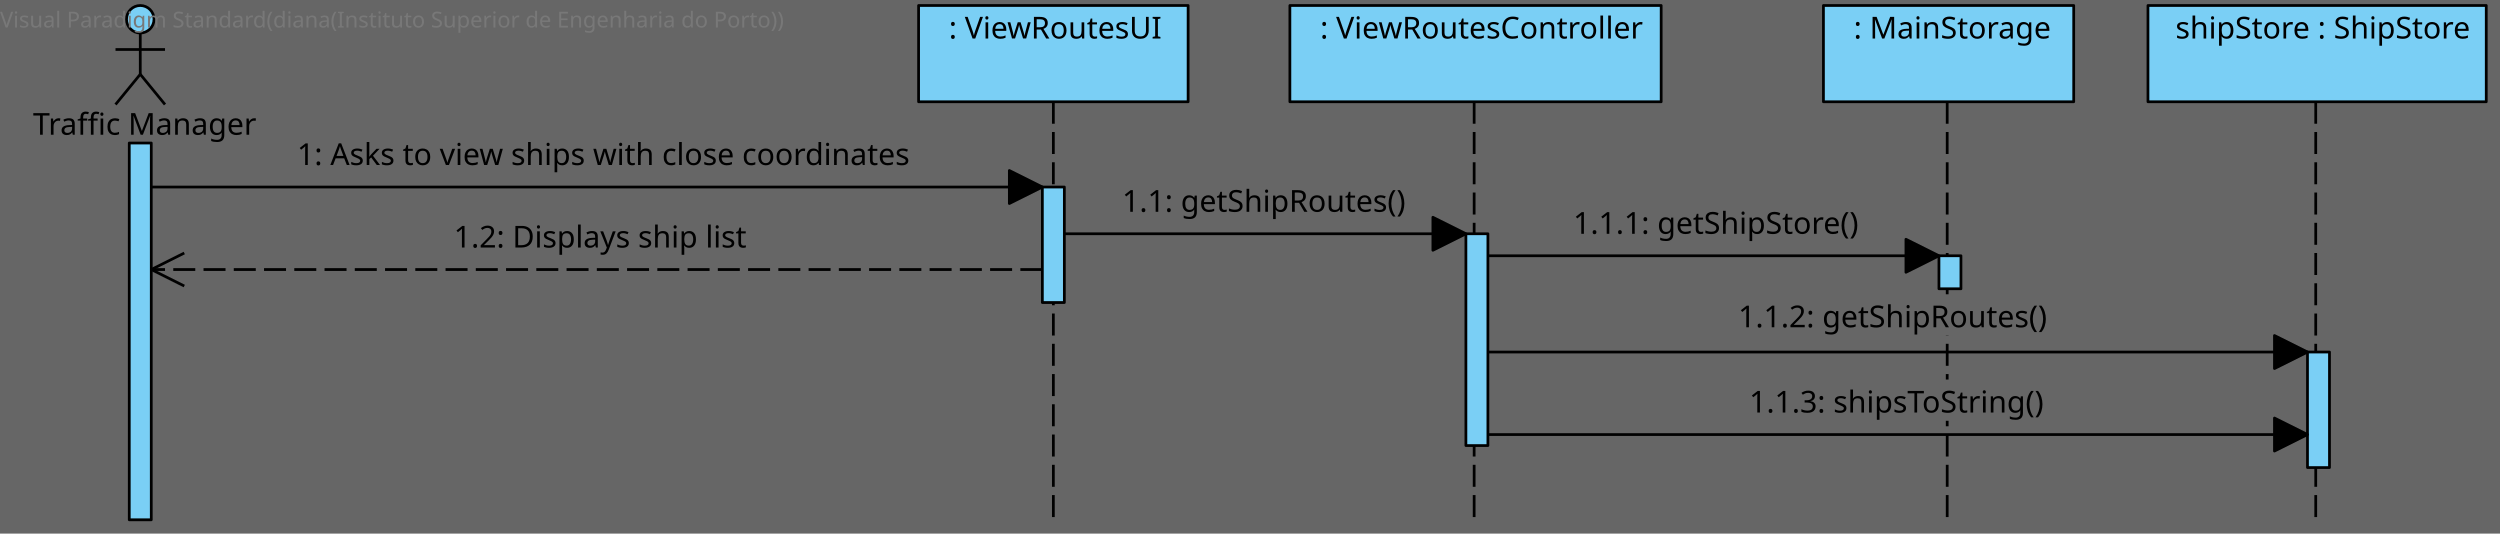
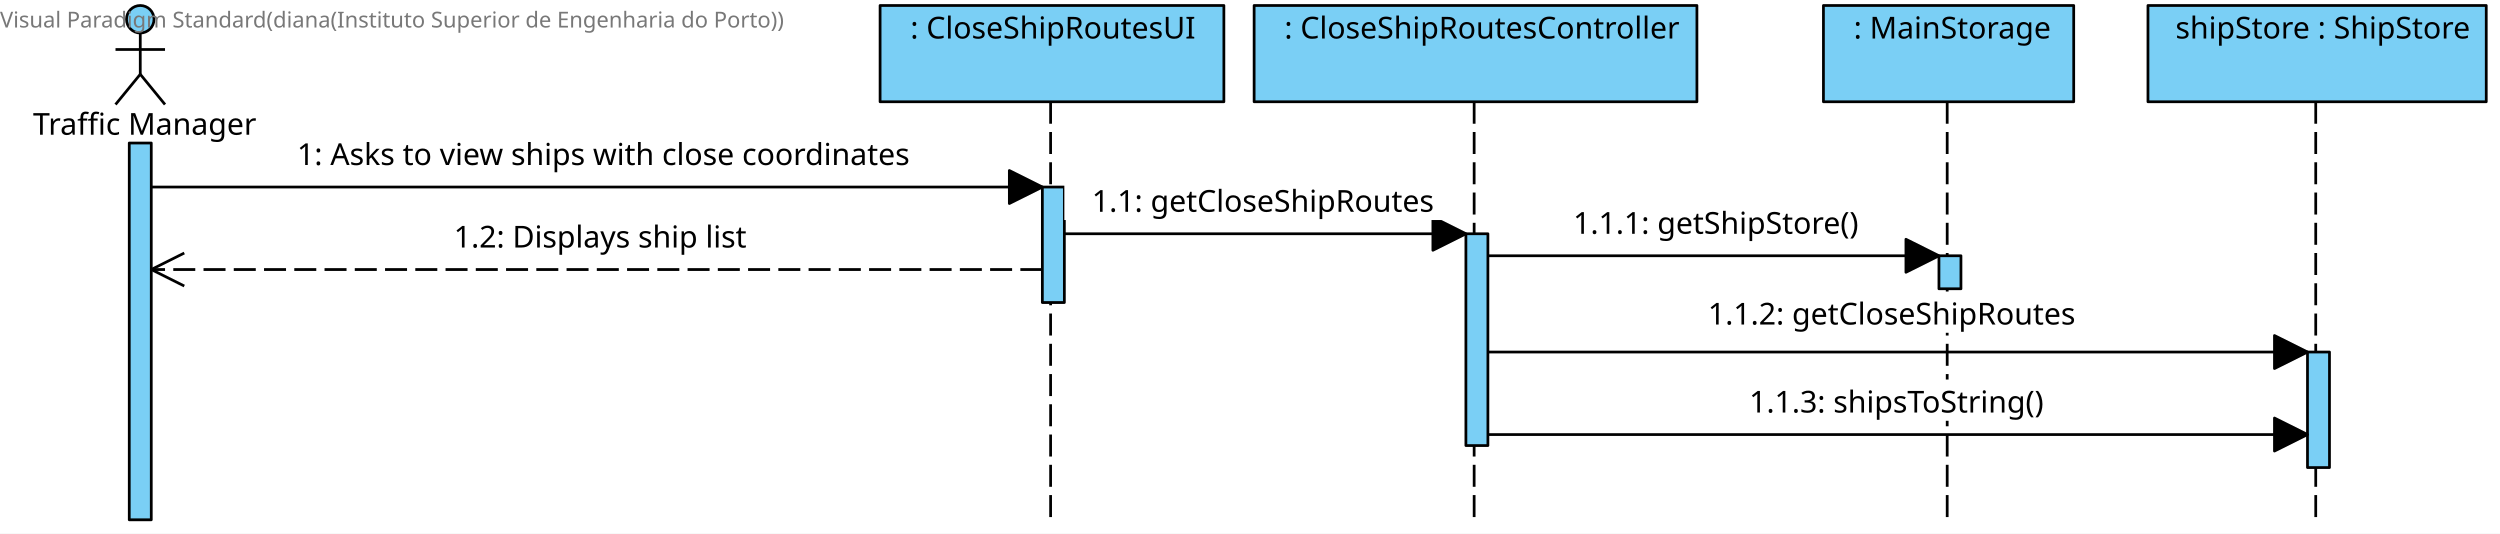
<svg xmlns="http://www.w3.org/2000/svg" fill-opacity="0" color-rendering="auto" color-interpolation="auto" text-rendering="auto" stroke="rgb(0,0,0)" stroke-linecap="square" width="909" stroke-miterlimit="10" shape-rendering="auto" stroke-opacity="0" fill="rgb(0,0,0)" stroke-dasharray="none" font-weight="normal" stroke-width="1" height="194" font-family="'Dialog'" font-style="normal" stroke-linejoin="miter" font-size="12px" stroke-dashoffset="0" image-rendering="auto">
  <defs id="genericDefs" />
  <g>
    <defs id="defs1">
      <clipPath clipPathUnits="userSpaceOnUse" id="clipPath1">
        <path d="M-7 -7 L71 -7 L71 199 L-7 199 L-7 -7 Z" />
      </clipPath>
      <clipPath clipPathUnits="userSpaceOnUse" id="clipPath2">
-         <path d="M-7 -7 L110 -7 L110 199 L-7 199 L-7 -7 Z" />
+         <path d="M-7 -7 L137 -7 L137 199 L-7 199 L-7 -7 Z" />
      </clipPath>
      <clipPath clipPathUnits="userSpaceOnUse" id="clipPath3">
        <path d="M-7 -7 L19 -7 L19 53 L-7 53 L-7 -7 Z" />
      </clipPath>
      <clipPath clipPathUnits="userSpaceOnUse" id="clipPath4">
-         <path d="M-7 -7 L147 -7 L147 199 L-7 199 L-7 -7 Z" />
+         <path d="M-7 -7 L173 -7 L173 199 L-7 199 L-7 -7 Z" />
      </clipPath>
      <clipPath clipPathUnits="userSpaceOnUse" id="clipPath5">
        <path d="M-7 -7 L19 -7 L19 88 L-7 88 L-7 -7 Z" />
      </clipPath>
      <clipPath clipPathUnits="userSpaceOnUse" id="clipPath6">
        <path d="M-7 -7 L135 -7 L135 199 L-7 199 L-7 -7 Z" />
      </clipPath>
      <clipPath clipPathUnits="userSpaceOnUse" id="clipPath7">
        <path d="M-7 -7 L103 -7 L103 199 L-7 199 L-7 -7 Z" />
      </clipPath>
      <clipPath clipPathUnits="userSpaceOnUse" id="clipPath8">
        <path d="M-7 -7 L19 -7 L19 23 L-7 23 L-7 -7 Z" />
      </clipPath>
      <clipPath clipPathUnits="userSpaceOnUse" id="clipPath9">
+         <path d="M-98 -15 L196 -15 L196 30 L-98 30 L-98 -15 Z" />
+       </clipPath>
+       <clipPath clipPathUnits="userSpaceOnUse" id="clipPath10">
+         <path d="M-126 -15 L252 -15 L252 30 L-126 30 L-126 -15 Z" />
+       </clipPath>
+       <clipPath clipPathUnits="userSpaceOnUse" id="clipPath11">
+         <path d="M-162 -15 L324 -15 L324 30 L-162 30 L-162 -15 Z" />
+       </clipPath>
+       <clipPath clipPathUnits="userSpaceOnUse" id="clipPath12">
+         <path d="M-124 -15 L248 -15 L248 30 L-124 30 L-124 -15 Z" />
+       </clipPath>
+       <clipPath clipPathUnits="userSpaceOnUse" id="clipPath13">
        <path d="M-92 -15 L184 -15 L184 30 L-92 30 L-92 -15 Z" />
-       </clipPath>
-       <clipPath clipPathUnits="userSpaceOnUse" id="clipPath10">
-         <path d="M-124 -15 L248 -15 L248 30 L-124 30 L-124 -15 Z" />
-       </clipPath>
-       <clipPath clipPathUnits="userSpaceOnUse" id="clipPath11">
-         <path d="M-136 -15 L272 -15 L272 30 L-136 30 L-136 -15 Z" />
-       </clipPath>
-       <clipPath clipPathUnits="userSpaceOnUse" id="clipPath12">
-         <path d="M-99 -15 L198 -15 L198 30 L-99 30 L-99 -15 Z" />
-       </clipPath>
-       <clipPath clipPathUnits="userSpaceOnUse" id="clipPath13">
-         <path d="M-98 -15 L196 -15 L196 30 L-98 30 L-98 -15 Z" />
      </clipPath>
      <clipPath clipPathUnits="userSpaceOnUse" id="clipPath14">
        <path d="M0 0 L428 0 L428 104 L0 104 L0 0 Z" />
      </clipPath>
      <clipPath clipPathUnits="userSpaceOnUse" id="clipPath15">
-         <path d="M273 60 L273 75 L150 75 L150 60 ZM0 0 L0 19 L95 19 L95 30 L329 30 L329 45 L92 45 L92 34 L0 34 L0 104 L428 104 L428 62 L393 62 L393 47 L428 47 L428 0 Z" />
+         <path d="M273 60 L273 75 L150 75 L150 60 ZM0 0 L0 19 L95 19 L95 30 L329 30 L329 45 L92 45 L92 34 L0 34 L0 104 L428 104 L428 62 L382 62 L382 47 L428 47 L428 0 Z" />
      </clipPath>
      <clipPath clipPathUnits="userSpaceOnUse" id="clipPath16">
-         <path d="M273 30 L273 45 L150 45 L150 30 ZM329 0 L329 15 L92 15 L92 4 L0 4 L0 104 L428 104 L428 32 L393 32 L393 17 L428 17 L428 0 Z" />
+         <path d="M273 30 L273 45 L150 45 L150 30 ZM329 0 L329 15 L92 15 L92 4 L0 4 L0 104 L428 104 L428 32 L382 32 L382 17 L428 17 L428 0 Z" />
      </clipPath>
      <clipPath clipPathUnits="userSpaceOnUse" id="clipPath17">
        <path d="M0 0 L250 0 L250 104 L0 104 L0 0 Z" />
      </clipPath>
      <clipPath clipPathUnits="userSpaceOnUse" id="clipPath18">
-         <path d="M182 30 L182 45 L61 45 L61 30 ZM0 0 L0 104 L250 104 L250 53 L225 53 L225 38 L250 38 L250 0 Z" />
+         <path d="M192 30 L192 45 L50 45 L50 30 ZM0 0 L0 104 L250 104 L250 53 L225 53 L225 38 L250 38 L250 0 Z" />
      </clipPath>
      <clipPath clipPathUnits="userSpaceOnUse" id="clipPath19">
        <path d="M0 0 L402 0 L402 104 L0 104 L0 0 Z" />
      </clipPath>
      <clipPath clipPathUnits="userSpaceOnUse" id="clipPath20">
-         <path d="M263 29 L263 44 L132 44 L132 29 ZM262 60 L262 75 L136 75 L136 60 ZM28 0 L28 2 L0 2 L0 104 L402 104 L402 0 L193 0 L193 10 L71 10 L71 0 Z" />
+         <path d="M271 28 L271 43 L120 43 L120 28 ZM262 60 L262 75 L136 75 L136 60 ZM38 0 L38 2 L0 2 L0 104 L402 104 L402 0 L193 0 L193 10 L71 10 L71 0 Z" />
      </clipPath>
      <clipPath clipPathUnits="userSpaceOnUse" id="clipPath21">
        <path d="M0 0 L268 0 L268 104 L0 104 L0 0 Z" />
      </clipPath>
      <clipPath clipPathUnits="userSpaceOnUse" id="clipPath22">
-         <path d="M193 30 L193 45 L71 45 L71 30 ZM263 64 L263 79 L132 79 L132 64 ZM0 0 L0 22 L28 22 L28 37 L0 37 L0 104 L136 104 L136 95 L262 95 L262 104 L268 104 L268 0 Z" />
+         <path d="M193 30 L193 45 L71 45 L71 30 ZM0 0 L0 22 L38 22 L38 37 L0 37 L0 104 L136 104 L136 95 L262 95 L262 104 L268 104 L268 78 L120 78 L120 63 L268 63 L268 0 Z" />
      </clipPath>
      <clipPath clipPathUnits="userSpaceOnUse" id="clipPath23">
-         <path d="M262 30 L262 45 L136 45 L136 30 ZM0 0 L0 104 L402 104 L402 0 L263 0 L263 14 L132 14 L132 0 Z" />
+         <path d="M262 30 L262 45 L136 45 L136 30 ZM0 0 L0 104 L402 104 L402 0 L271 0 L271 13 L120 13 L120 0 Z" />
      </clipPath>
      <clipPath clipPathUnits="userSpaceOnUse" id="clipPath24">
-         <path d="M-126 -15 L252 -15 L252 30 L-126 30 L-126 -15 Z" />
+         <path d="M-122 -15 L244 -15 L244 30 L-122 30 L-122 -15 Z" />
      </clipPath>
      <clipPath clipPathUnits="userSpaceOnUse" id="clipPath25">
-         <path d="M-122 -15 L244 -15 L244 30 L-122 30 L-122 -15 Z" />
+         <path d="M-151 -15 L302 -15 L302 30 L-151 30 L-151 -15 Z" />
      </clipPath>
      <clipPath clipPathUnits="userSpaceOnUse" id="clipPath26">
-         <path d="M-131 -15 L262 -15 L262 30 L-131 30 L-131 -15 Z" />
+         <path d="M-142 -15 L284 -15 L284 30 L-142 30 L-142 -15 Z" />
      </clipPath>
      <clipPath clipPathUnits="userSpaceOnUse" id="clipPath27">
-         <path d="M-121 -15 L242 -15 L242 30 L-121 30 L-121 -15 Z" />
+         <path d="M-123 -15 L246 -15 L246 30 L-123 30 L-123 -15 Z" />
      </clipPath>
      <clipPath clipPathUnits="userSpaceOnUse" id="clipPath28">
-         <path d="M-123 -15 L246 -15 L246 30 L-123 30 L-123 -15 Z" />
-       </clipPath>
-       <clipPath clipPathUnits="userSpaceOnUse" id="clipPath29">
        <path d="M-237 -15 L474 -15 L474 30 L-237 30 L-237 -15 Z" />
      </clipPath>
    </defs>
-     <g fill="rgb(102,102,102)" text-rendering="geometricPrecision" fill-opacity="1" stroke-opacity="1" stroke="rgb(102,102,102)">
+     <g fill="white" text-rendering="geometricPrecision" fill-opacity="1" stroke-opacity="1" stroke="white">
      <rect x="0" width="909" height="194" y="0" stroke="none" />
    </g>
    <g font-size="11px" transform="translate(21,2)" fill-opacity="1" fill="rgb(122,207,245)" text-rendering="geometricPrecision" image-rendering="optimizeQuality" font-family="sans-serif" stroke="rgb(122,207,245)" stroke-opacity="1">
      <circle r="5" clip-path="url(#clipPath1)" cx="30" cy="5" stroke="none" />
      <rect x="26" width="8" height="137" y="50" clip-path="url(#clipPath1)" stroke="none" />
    </g>
    <g stroke-linecap="butt" font-size="11px" transform="translate(21,2)" fill-opacity="1" fill="black" text-rendering="geometricPrecision" image-rendering="optimizeQuality" font-family="sans-serif" stroke-linejoin="round" stroke="black" stroke-opacity="1" stroke-miterlimit="0">
      <circle fill="none" r="5" clip-path="url(#clipPath1)" cx="30" cy="5" />
      <rect fill="none" x="26" width="8" height="137" y="50" clip-path="url(#clipPath1)" />
      <line y2="25" fill="none" x1="30" clip-path="url(#clipPath1)" x2="30" y1="10" />
      <line y2="36" fill="none" x1="30" clip-path="url(#clipPath1)" x2="21" y1="25" />
      <line y2="36" fill="none" x1="30" clip-path="url(#clipPath1)" x2="39" y1="25" />
      <line y2="16" fill="none" x1="21" clip-path="url(#clipPath1)" x2="39" y1="16" />
    </g>
-     <g font-size="11px" transform="translate(334,2)" fill-opacity="1" fill="rgb(122,207,245)" text-rendering="geometricPrecision" image-rendering="optimizeQuality" font-family="sans-serif" stroke="rgb(122,207,245)" stroke-opacity="1">
-       <rect x="0" width="98" height="35" y="0" clip-path="url(#clipPath2)" stroke="none" />
-     </g>
-     <g stroke-linecap="butt" font-size="11px" transform="translate(334,2)" fill-opacity="1" fill="black" text-rendering="geometricPrecision" image-rendering="optimizeQuality" font-family="sans-serif" stroke-linejoin="round" stroke="black" stroke-opacity="1" stroke-miterlimit="0">
-       <rect fill="none" x="0" width="98" height="35" y="0" clip-path="url(#clipPath2)" />
-       <line clip-path="url(#clipPath2)" fill="none" x1="49" x2="49" y1="35" y2="188" stroke-linejoin="bevel" stroke-dasharray="8,3" />
+     <g font-size="11px" transform="translate(320,2)" fill-opacity="1" fill="rgb(122,207,245)" text-rendering="geometricPrecision" image-rendering="optimizeQuality" font-family="sans-serif" stroke="rgb(122,207,245)" stroke-opacity="1">
+       <rect x="0" width="125" height="35" y="0" clip-path="url(#clipPath2)" stroke="none" />
+     </g>
+     <g stroke-linecap="butt" font-size="11px" transform="translate(320,2)" fill-opacity="1" fill="black" text-rendering="geometricPrecision" image-rendering="optimizeQuality" font-family="sans-serif" stroke-linejoin="round" stroke="black" stroke-opacity="1" stroke-miterlimit="0">
+       <rect fill="none" x="0" width="125" height="35" y="0" clip-path="url(#clipPath2)" />
+       <line clip-path="url(#clipPath2)" fill="none" x1="62" x2="62" y1="35" y2="188" stroke-linejoin="bevel" stroke-dasharray="8,3" />
    </g>
    <g font-size="11px" transform="translate(379,68)" fill-opacity="1" fill="rgb(122,207,245)" text-rendering="geometricPrecision" image-rendering="optimizeQuality" font-family="sans-serif" stroke="rgb(122,207,245)" stroke-opacity="1">
      <rect x="0" width="8" height="42" y="0" clip-path="url(#clipPath3)" stroke="none" />
    </g>
    <g stroke-linecap="butt" font-size="11px" transform="translate(379,68)" fill-opacity="1" fill="black" text-rendering="geometricPrecision" image-rendering="optimizeQuality" font-family="sans-serif" stroke-linejoin="round" stroke="black" stroke-opacity="1" stroke-miterlimit="0">
      <rect fill="none" x="0" width="8" height="42" y="0" clip-path="url(#clipPath3)" />
    </g>
-     <g font-size="11px" transform="translate(469,2)" fill-opacity="1" fill="rgb(122,207,245)" text-rendering="geometricPrecision" image-rendering="optimizeQuality" font-family="sans-serif" stroke="rgb(122,207,245)" stroke-opacity="1">
-       <rect x="0" width="135" height="35" y="0" clip-path="url(#clipPath4)" stroke="none" />
-     </g>
-     <g stroke-linecap="butt" font-size="11px" transform="translate(469,2)" fill-opacity="1" fill="black" text-rendering="geometricPrecision" image-rendering="optimizeQuality" font-family="sans-serif" stroke-linejoin="round" stroke="black" stroke-opacity="1" stroke-miterlimit="0">
-       <rect fill="none" x="0" width="135" height="35" y="0" clip-path="url(#clipPath4)" />
-       <line clip-path="url(#clipPath4)" fill="none" x1="67" x2="67" y1="35" y2="188" stroke-linejoin="bevel" stroke-dasharray="8,3" />
+     <g font-size="11px" transform="translate(456,2)" fill-opacity="1" fill="rgb(122,207,245)" text-rendering="geometricPrecision" image-rendering="optimizeQuality" font-family="sans-serif" stroke="rgb(122,207,245)" stroke-opacity="1">
+       <rect x="0" width="161" height="35" y="0" clip-path="url(#clipPath4)" stroke="none" />
+     </g>
+     <g stroke-linecap="butt" font-size="11px" transform="translate(456,2)" fill-opacity="1" fill="black" text-rendering="geometricPrecision" image-rendering="optimizeQuality" font-family="sans-serif" stroke-linejoin="round" stroke="black" stroke-opacity="1" stroke-miterlimit="0">
+       <rect fill="none" x="0" width="161" height="35" y="0" clip-path="url(#clipPath4)" />
+       <line clip-path="url(#clipPath4)" fill="none" x1="80" x2="80" y1="35" y2="188" stroke-linejoin="bevel" stroke-dasharray="8,3" />
    </g>
    <g font-size="11px" transform="translate(533,85)" fill-opacity="1" fill="rgb(122,207,245)" text-rendering="geometricPrecision" image-rendering="optimizeQuality" font-family="sans-serif" stroke="rgb(122,207,245)" stroke-opacity="1">
      <rect x="0" width="8" height="77" y="0" clip-path="url(#clipPath5)" stroke="none" />
    </g>
    <g stroke-linecap="butt" font-size="11px" transform="translate(533,85)" fill-opacity="1" fill="black" text-rendering="geometricPrecision" image-rendering="optimizeQuality" font-family="sans-serif" stroke-linejoin="round" stroke="black" stroke-opacity="1" stroke-miterlimit="0">
      <rect fill="none" x="0" width="8" height="77" y="0" clip-path="url(#clipPath5)" />
    </g>
    <g font-size="11px" transform="translate(781,2)" fill-opacity="1" fill="rgb(122,207,245)" text-rendering="geometricPrecision" image-rendering="optimizeQuality" font-family="sans-serif" stroke="rgb(122,207,245)" stroke-opacity="1">
      <rect x="0" width="123" height="35" y="0" clip-path="url(#clipPath6)" stroke="none" />
    </g>
    <g stroke-linecap="butt" font-size="11px" transform="translate(781,2)" fill-opacity="1" fill="black" text-rendering="geometricPrecision" image-rendering="optimizeQuality" font-family="sans-serif" stroke-linejoin="round" stroke="black" stroke-opacity="1" stroke-miterlimit="0">
      <rect fill="none" x="0" width="123" height="35" y="0" clip-path="url(#clipPath6)" />
      <line clip-path="url(#clipPath6)" fill="none" x1="61" x2="61" y1="35" y2="188" stroke-linejoin="bevel" stroke-dasharray="8,3" />
    </g>
    <g font-size="11px" transform="translate(839,128)" fill-opacity="1" fill="rgb(122,207,245)" text-rendering="geometricPrecision" image-rendering="optimizeQuality" font-family="sans-serif" stroke="rgb(122,207,245)" stroke-opacity="1">
      <rect x="0" width="8" height="42" y="0" clip-path="url(#clipPath3)" stroke="none" />
    </g>
    <g stroke-linecap="butt" font-size="11px" transform="translate(839,128)" fill-opacity="1" fill="black" text-rendering="geometricPrecision" image-rendering="optimizeQuality" font-family="sans-serif" stroke-linejoin="round" stroke="black" stroke-opacity="1" stroke-miterlimit="0">
      <rect fill="none" x="0" width="8" height="42" y="0" clip-path="url(#clipPath3)" />
    </g>
    <g font-size="11px" transform="translate(663,2)" fill-opacity="1" fill="rgb(122,207,245)" text-rendering="geometricPrecision" image-rendering="optimizeQuality" font-family="sans-serif" stroke="rgb(122,207,245)" stroke-opacity="1">
      <rect x="0" width="91" height="35" y="0" clip-path="url(#clipPath7)" stroke="none" />
    </g>
    <g stroke-linecap="butt" font-size="11px" transform="translate(663,2)" fill-opacity="1" fill="black" text-rendering="geometricPrecision" image-rendering="optimizeQuality" font-family="sans-serif" stroke-linejoin="round" stroke="black" stroke-opacity="1" stroke-miterlimit="0">
      <rect fill="none" x="0" width="91" height="35" y="0" clip-path="url(#clipPath7)" />
      <line clip-path="url(#clipPath7)" fill="none" x1="45" x2="45" y1="35" y2="188" stroke-linejoin="bevel" stroke-dasharray="8,3" />
    </g>
    <g font-size="11px" transform="translate(705,93)" fill-opacity="1" fill="rgb(122,207,245)" text-rendering="geometricPrecision" image-rendering="optimizeQuality" font-family="sans-serif" stroke="rgb(122,207,245)" stroke-opacity="1">
      <rect x="0" width="8" height="12" y="0" clip-path="url(#clipPath8)" stroke="none" />
    </g>
    <g stroke-linecap="butt" font-size="11px" transform="translate(705,93)" fill-opacity="1" fill="black" text-rendering="geometricPrecision" image-rendering="optimizeQuality" font-family="sans-serif" stroke-linejoin="round" stroke="black" stroke-opacity="1" stroke-miterlimit="0">
      <rect fill="none" x="0" width="8" height="12" y="0" clip-path="url(#clipPath8)" />
    </g>
+     <g font-size="11px" transform="translate(2,37)" fill-opacity="1" fill="black" text-rendering="geometricPrecision" image-rendering="optimizeQuality" font-family="sans-serif" stroke="black" stroke-opacity="1">
+       <text x="10" xml:space="preserve" y="12" clip-path="url(#clipPath9)" stroke="none">Traffic Manager</text>
+     </g>
+     <g font-size="11px" transform="translate(320,2)" fill-opacity="1" fill="black" text-rendering="geometricPrecision" image-rendering="optimizeQuality" font-family="sans-serif" stroke="black" stroke-opacity="1">
+       <text x="11" xml:space="preserve" y="12" clip-path="url(#clipPath10)" stroke="none">: CloseShipRoutesUI</text>
+     </g>
+     <g font-size="11px" transform="translate(456,2)" fill-opacity="1" fill="black" text-rendering="geometricPrecision" image-rendering="optimizeQuality" font-family="sans-serif" stroke="black" stroke-opacity="1">
+       <text x="11" xml:space="preserve" y="12" clip-path="url(#clipPath11)" stroke="none">: CloseShipRoutesController</text>
+     </g>
+     <g font-size="11px" transform="translate(781,2)" fill-opacity="1" fill="black" text-rendering="geometricPrecision" image-rendering="optimizeQuality" font-family="sans-serif" stroke="black" stroke-opacity="1">
+       <text x="10" xml:space="preserve" y="12" clip-path="url(#clipPath12)" stroke="none">shipStore : ShipStore</text>
+     </g>
    <g font-size="11px" transform="translate(663,2)" fill-opacity="1" fill="black" text-rendering="geometricPrecision" image-rendering="optimizeQuality" font-family="sans-serif" stroke="black" stroke-opacity="1">
-       <text x="11" xml:space="preserve" y="12" clip-path="url(#clipPath9)" stroke="none">: MainStorage</text>
-     </g>
-     <g font-size="11px" transform="translate(781,2)" fill-opacity="1" fill="black" text-rendering="geometricPrecision" image-rendering="optimizeQuality" font-family="sans-serif" stroke="black" stroke-opacity="1">
-       <text x="10" xml:space="preserve" y="12" clip-path="url(#clipPath10)" stroke="none">shipStore : ShipStore</text>
-     </g>
-     <g font-size="11px" transform="translate(469,2)" fill-opacity="1" fill="black" text-rendering="geometricPrecision" image-rendering="optimizeQuality" font-family="sans-serif" stroke="black" stroke-opacity="1">
-       <text x="11" xml:space="preserve" y="12" clip-path="url(#clipPath11)" stroke="none">: ViewRoutesController</text>
-     </g>
-     <g font-size="11px" transform="translate(334,2)" fill-opacity="1" fill="black" text-rendering="geometricPrecision" image-rendering="optimizeQuality" font-family="sans-serif" stroke="black" stroke-opacity="1">
-       <text x="11" xml:space="preserve" y="12" clip-path="url(#clipPath12)" stroke="none">: ViewRoutesUI</text>
-     </g>
-     <g font-size="11px" transform="translate(2,37)" fill-opacity="1" fill="black" text-rendering="geometricPrecision" image-rendering="optimizeQuality" font-family="sans-serif" stroke="black" stroke-opacity="1">
-       <text x="10" xml:space="preserve" y="12" clip-path="url(#clipPath13)" stroke="none">Traffic Manager</text>
+       <text x="11" xml:space="preserve" y="12" clip-path="url(#clipPath13)" stroke="none">: MainStorage</text>
    </g>
    <g stroke-linecap="butt" font-size="11px" transform="translate(5,18)" fill-opacity="1" fill="black" text-rendering="geometricPrecision" image-rendering="optimizeQuality" font-family="sans-serif" stroke-linejoin="round" stroke="black" stroke-opacity="1">
      <line y2="50" fill="none" x1="50" clip-path="url(#clipPath15)" x2="374" y1="50" />
      <polygon points=" 374 50 362 44 362 56" clip-path="url(#clipPath15)" stroke="none" />
      <polygon fill="none" points=" 374 50 362 44 362 56" clip-path="url(#clipPath15)" />
    </g>
    <g fill-opacity="1" text-rendering="geometricPrecision" stroke="black" stroke-linecap="butt" transform="translate(5,48)" stroke-miterlimit="0" stroke-opacity="1" fill="black" stroke-dasharray="8,3" font-family="sans-serif" stroke-linejoin="round" font-size="11px" image-rendering="optimizeQuality">
      <line y2="50" fill="none" x1="374" clip-path="url(#clipPath16)" x2="50" y1="50" />
      <line clip-path="url(#clipPath16)" fill="none" x1="50" x2="62" y1="50" y2="56" stroke-dasharray="none" stroke-miterlimit="10" />
      <line clip-path="url(#clipPath16)" fill="none" x1="50" x2="62" y1="50" y2="44" stroke-dasharray="none" stroke-miterlimit="10" />
    </g>
    <g stroke-linecap="butt" font-size="11px" transform="translate(337,35)" fill-opacity="1" fill="black" text-rendering="geometricPrecision" image-rendering="optimizeQuality" font-family="sans-serif" stroke-linejoin="round" stroke="black" stroke-opacity="1">
      <line y2="50" fill="none" x1="50" clip-path="url(#clipPath18)" x2="196" y1="50" />
      <polygon points=" 196 50 184 44 184 56" clip-path="url(#clipPath18)" stroke="none" />
      <polygon fill="none" points=" 196 50 184 44 184 56" clip-path="url(#clipPath18)" />
    </g>
    <g stroke-linecap="butt" font-size="11px" transform="translate(491,78)" fill-opacity="1" fill="black" text-rendering="geometricPrecision" image-rendering="optimizeQuality" font-family="sans-serif" stroke-linejoin="round" stroke="black" stroke-opacity="1">
      <line y2="50" fill="none" x1="50" clip-path="url(#clipPath20)" x2="348" y1="50" />
      <polygon points=" 348 50 336 44 336 56" clip-path="url(#clipPath20)" stroke="none" />
      <polygon fill="none" points=" 348 50 336 44 336 56" clip-path="url(#clipPath20)" />
    </g>
    <g stroke-linecap="butt" font-size="11px" transform="translate(491,43)" fill-opacity="1" fill="black" text-rendering="geometricPrecision" image-rendering="optimizeQuality" font-family="sans-serif" stroke-linejoin="round" stroke="black" stroke-opacity="1">
      <line y2="50" fill="none" x1="50" clip-path="url(#clipPath22)" x2="214" y1="50" />
      <polygon points=" 214 50 202 44 202 56" clip-path="url(#clipPath22)" stroke="none" />
      <polygon fill="none" points=" 214 50 202 44 202 56" clip-path="url(#clipPath22)" />
    </g>
    <g stroke-linecap="butt" font-size="11px" transform="translate(491,108)" fill-opacity="1" fill="black" text-rendering="geometricPrecision" image-rendering="optimizeQuality" font-family="sans-serif" stroke-linejoin="round" stroke="black" stroke-opacity="1">
      <line y2="50" fill="none" x1="50" clip-path="url(#clipPath23)" x2="348" y1="50" />
      <polygon points=" 348 50 336 44 336 56" clip-path="url(#clipPath23)" stroke="none" />
      <polygon fill="none" points=" 348 50 336 44 336 56" clip-path="url(#clipPath23)" />
    </g>
-     <g font-size="11px" transform="translate(627,138)" fill-opacity="1" fill="rgb(102,102,102)" text-rendering="geometricPrecision" image-rendering="optimizeQuality" font-family="sans-serif" stroke="rgb(102,102,102)" stroke-opacity="1">
-       <rect x="0" width="126" height="15" y="0" clip-path="url(#clipPath24)" stroke="none" />
-       <text fill="black" x="9" xml:space="preserve" y="12" clip-path="url(#clipPath24)" stroke="none">1.1.3: shipsToString()</text>
-     </g>
-     <g font-size="11px" transform="translate(562,73)" fill-opacity="1" fill="rgb(102,102,102)" text-rendering="geometricPrecision" image-rendering="optimizeQuality" font-family="sans-serif" stroke="rgb(102,102,102)" stroke-opacity="1">
-       <rect x="0" width="122" height="15" y="0" clip-path="url(#clipPath25)" stroke="none" />
-       <text fill="black" x="10" xml:space="preserve" y="12" clip-path="url(#clipPath25)" stroke="none">1.1.1: getShipStore()</text>
-     </g>
-     <g font-size="11px" transform="translate(623,107)" fill-opacity="1" fill="rgb(102,102,102)" text-rendering="geometricPrecision" image-rendering="optimizeQuality" font-family="sans-serif" stroke="rgb(102,102,102)" stroke-opacity="1">
-       <rect x="0" width="131" height="15" y="0" clip-path="url(#clipPath26)" stroke="none" />
-       <text fill="black" x="9" xml:space="preserve" y="12" clip-path="url(#clipPath26)" stroke="none">1.1.2: getShipRoutes()</text>
-     </g>
-     <g font-size="11px" transform="translate(398,65)" fill-opacity="1" fill="rgb(102,102,102)" text-rendering="geometricPrecision" image-rendering="optimizeQuality" font-family="sans-serif" stroke="rgb(102,102,102)" stroke-opacity="1">
-       <rect x="0" width="121" height="15" y="0" clip-path="url(#clipPath27)" stroke="none" />
-       <text fill="black" x="10" xml:space="preserve" y="12" clip-path="url(#clipPath27)" stroke="none">1.1: getShipRoutes()</text>
-     </g>
-     <g font-size="11px" transform="translate(155,78)" fill-opacity="1" fill="rgb(102,102,102)" text-rendering="geometricPrecision" image-rendering="optimizeQuality" font-family="sans-serif" stroke="rgb(102,102,102)" stroke-opacity="1">
-       <rect x="0" width="123" height="15" y="0" clip-path="url(#clipPath28)" stroke="none" />
-       <text fill="black" x="10" xml:space="preserve" y="12" clip-path="url(#clipPath28)" stroke="none">1.2: Displays ship list</text>
-     </g>
-     <g font-size="11px" transform="translate(97,48)" fill-opacity="1" fill="rgb(102,102,102)" text-rendering="geometricPrecision" image-rendering="optimizeQuality" font-family="sans-serif" stroke="rgb(102,102,102)" stroke-opacity="1">
-       <rect x="0" width="237" height="15" y="0" clip-path="url(#clipPath29)" stroke="none" />
-       <text fill="black" x="11" xml:space="preserve" y="12" clip-path="url(#clipPath29)" stroke="none">1: Asks to view ships with close coordinates</text>
+     <g font-size="11px" transform="translate(627,138)" fill-opacity="1" fill="white" text-rendering="geometricPrecision" image-rendering="optimizeQuality" font-family="sans-serif" stroke="white" stroke-opacity="1">
+       <rect x="0" width="126" height="15" y="0" clip-path="url(#clipPath10)" stroke="none" />
+       <text fill="black" x="9" xml:space="preserve" y="12" clip-path="url(#clipPath10)" stroke="none">1.1.3: shipsToString()</text>
+     </g>
+     <g font-size="11px" transform="translate(562,73)" fill-opacity="1" fill="white" text-rendering="geometricPrecision" image-rendering="optimizeQuality" font-family="sans-serif" stroke="white" stroke-opacity="1">
+       <rect x="0" width="122" height="15" y="0" clip-path="url(#clipPath24)" stroke="none" />
+       <text fill="black" x="10" xml:space="preserve" y="12" clip-path="url(#clipPath24)" stroke="none">1.1.1: getShipStore()</text>
+     </g>
+     <g font-size="11px" transform="translate(611,106)" fill-opacity="1" fill="white" text-rendering="geometricPrecision" image-rendering="optimizeQuality" font-family="sans-serif" stroke="white" stroke-opacity="1">
+       <rect x="0" width="151" height="15" y="0" clip-path="url(#clipPath25)" stroke="none" />
+       <text fill="black" x="10" xml:space="preserve" y="12" clip-path="url(#clipPath25)" stroke="none">1.1.2: getCloseShipRoutes</text>
+     </g>
+     <g font-size="11px" transform="translate(387,65)" fill-opacity="1" fill="white" text-rendering="geometricPrecision" image-rendering="optimizeQuality" font-family="sans-serif" stroke="white" stroke-opacity="1">
+       <rect x="0" width="142" height="15" y="0" clip-path="url(#clipPath26)" stroke="none" />
+       <text fill="black" x="10" xml:space="preserve" y="12" clip-path="url(#clipPath26)" stroke="none">1.1: getCloseShipRoutes</text>
+     </g>
+     <g font-size="11px" transform="translate(155,78)" fill-opacity="1" fill="white" text-rendering="geometricPrecision" image-rendering="optimizeQuality" font-family="sans-serif" stroke="white" stroke-opacity="1">
+       <rect x="0" width="123" height="15" y="0" clip-path="url(#clipPath27)" stroke="none" />
+       <text fill="black" x="10" xml:space="preserve" y="12" clip-path="url(#clipPath27)" stroke="none">1.2: Displays ship list</text>
+     </g>
+     <g font-size="11px" transform="translate(97,48)" fill-opacity="1" fill="white" text-rendering="geometricPrecision" image-rendering="optimizeQuality" font-family="sans-serif" stroke="white" stroke-opacity="1">
+       <rect x="0" width="237" height="15" y="0" clip-path="url(#clipPath28)" stroke="none" />
+       <text fill="black" x="11" xml:space="preserve" y="12" clip-path="url(#clipPath28)" stroke="none">1: Asks to view ships with close coordinates</text>
    </g>
    <g font-size="8px" fill-opacity="1" fill="rgb(120,120,120)" text-rendering="geometricPrecision" image-rendering="optimizeQuality" stroke="rgb(120,120,120)" stroke-opacity="1">
      <text x="0" xml:space="preserve" y="10" stroke="none">Visual Paradigm Standard(diana(Instituto Superior de Engenharia do Porto))</text>
    </g>
  </g>
</svg>
